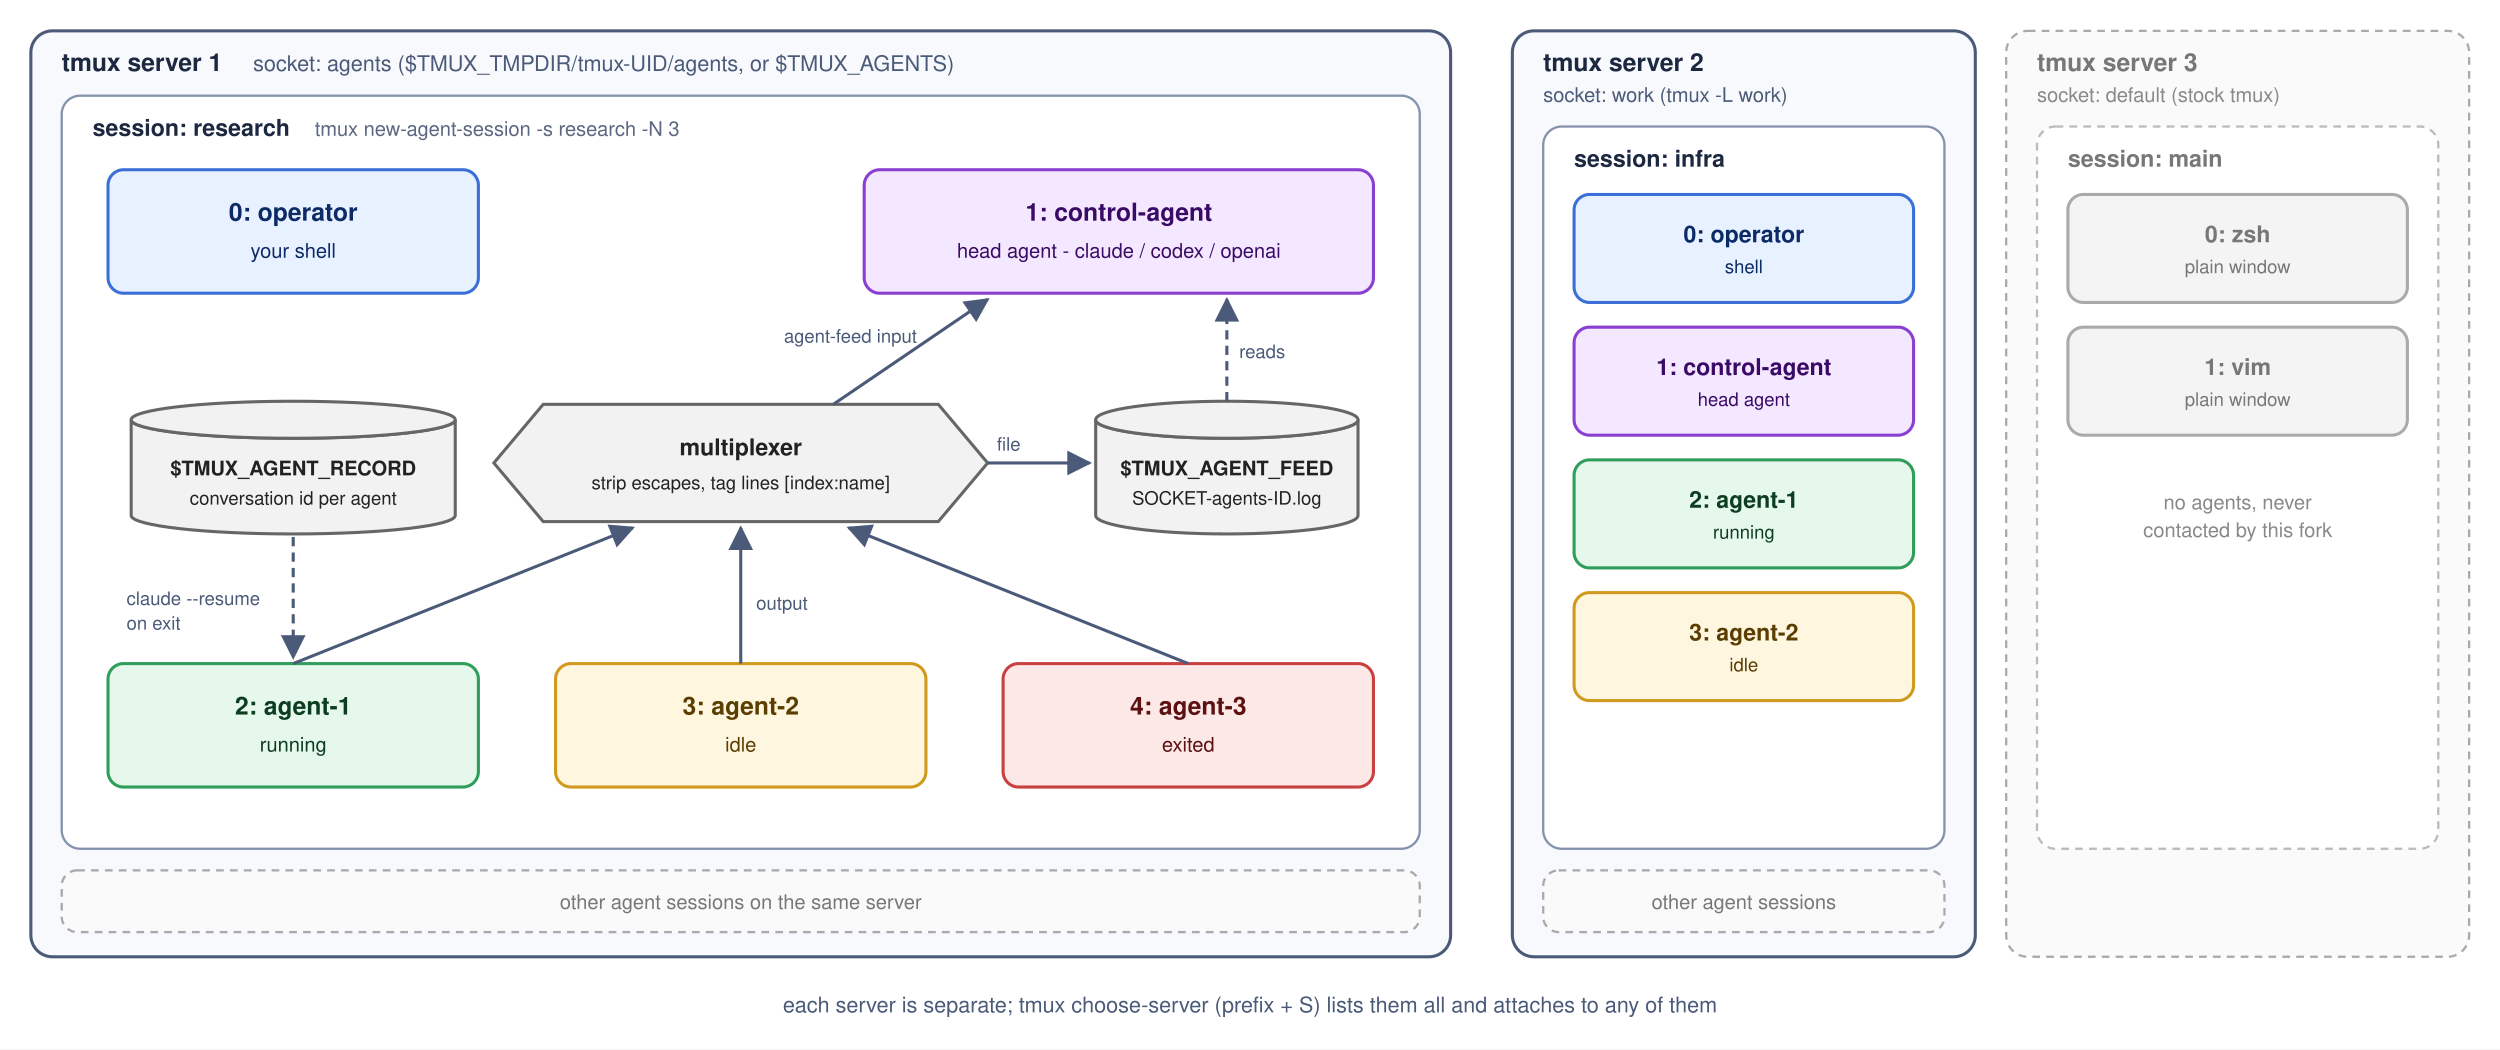
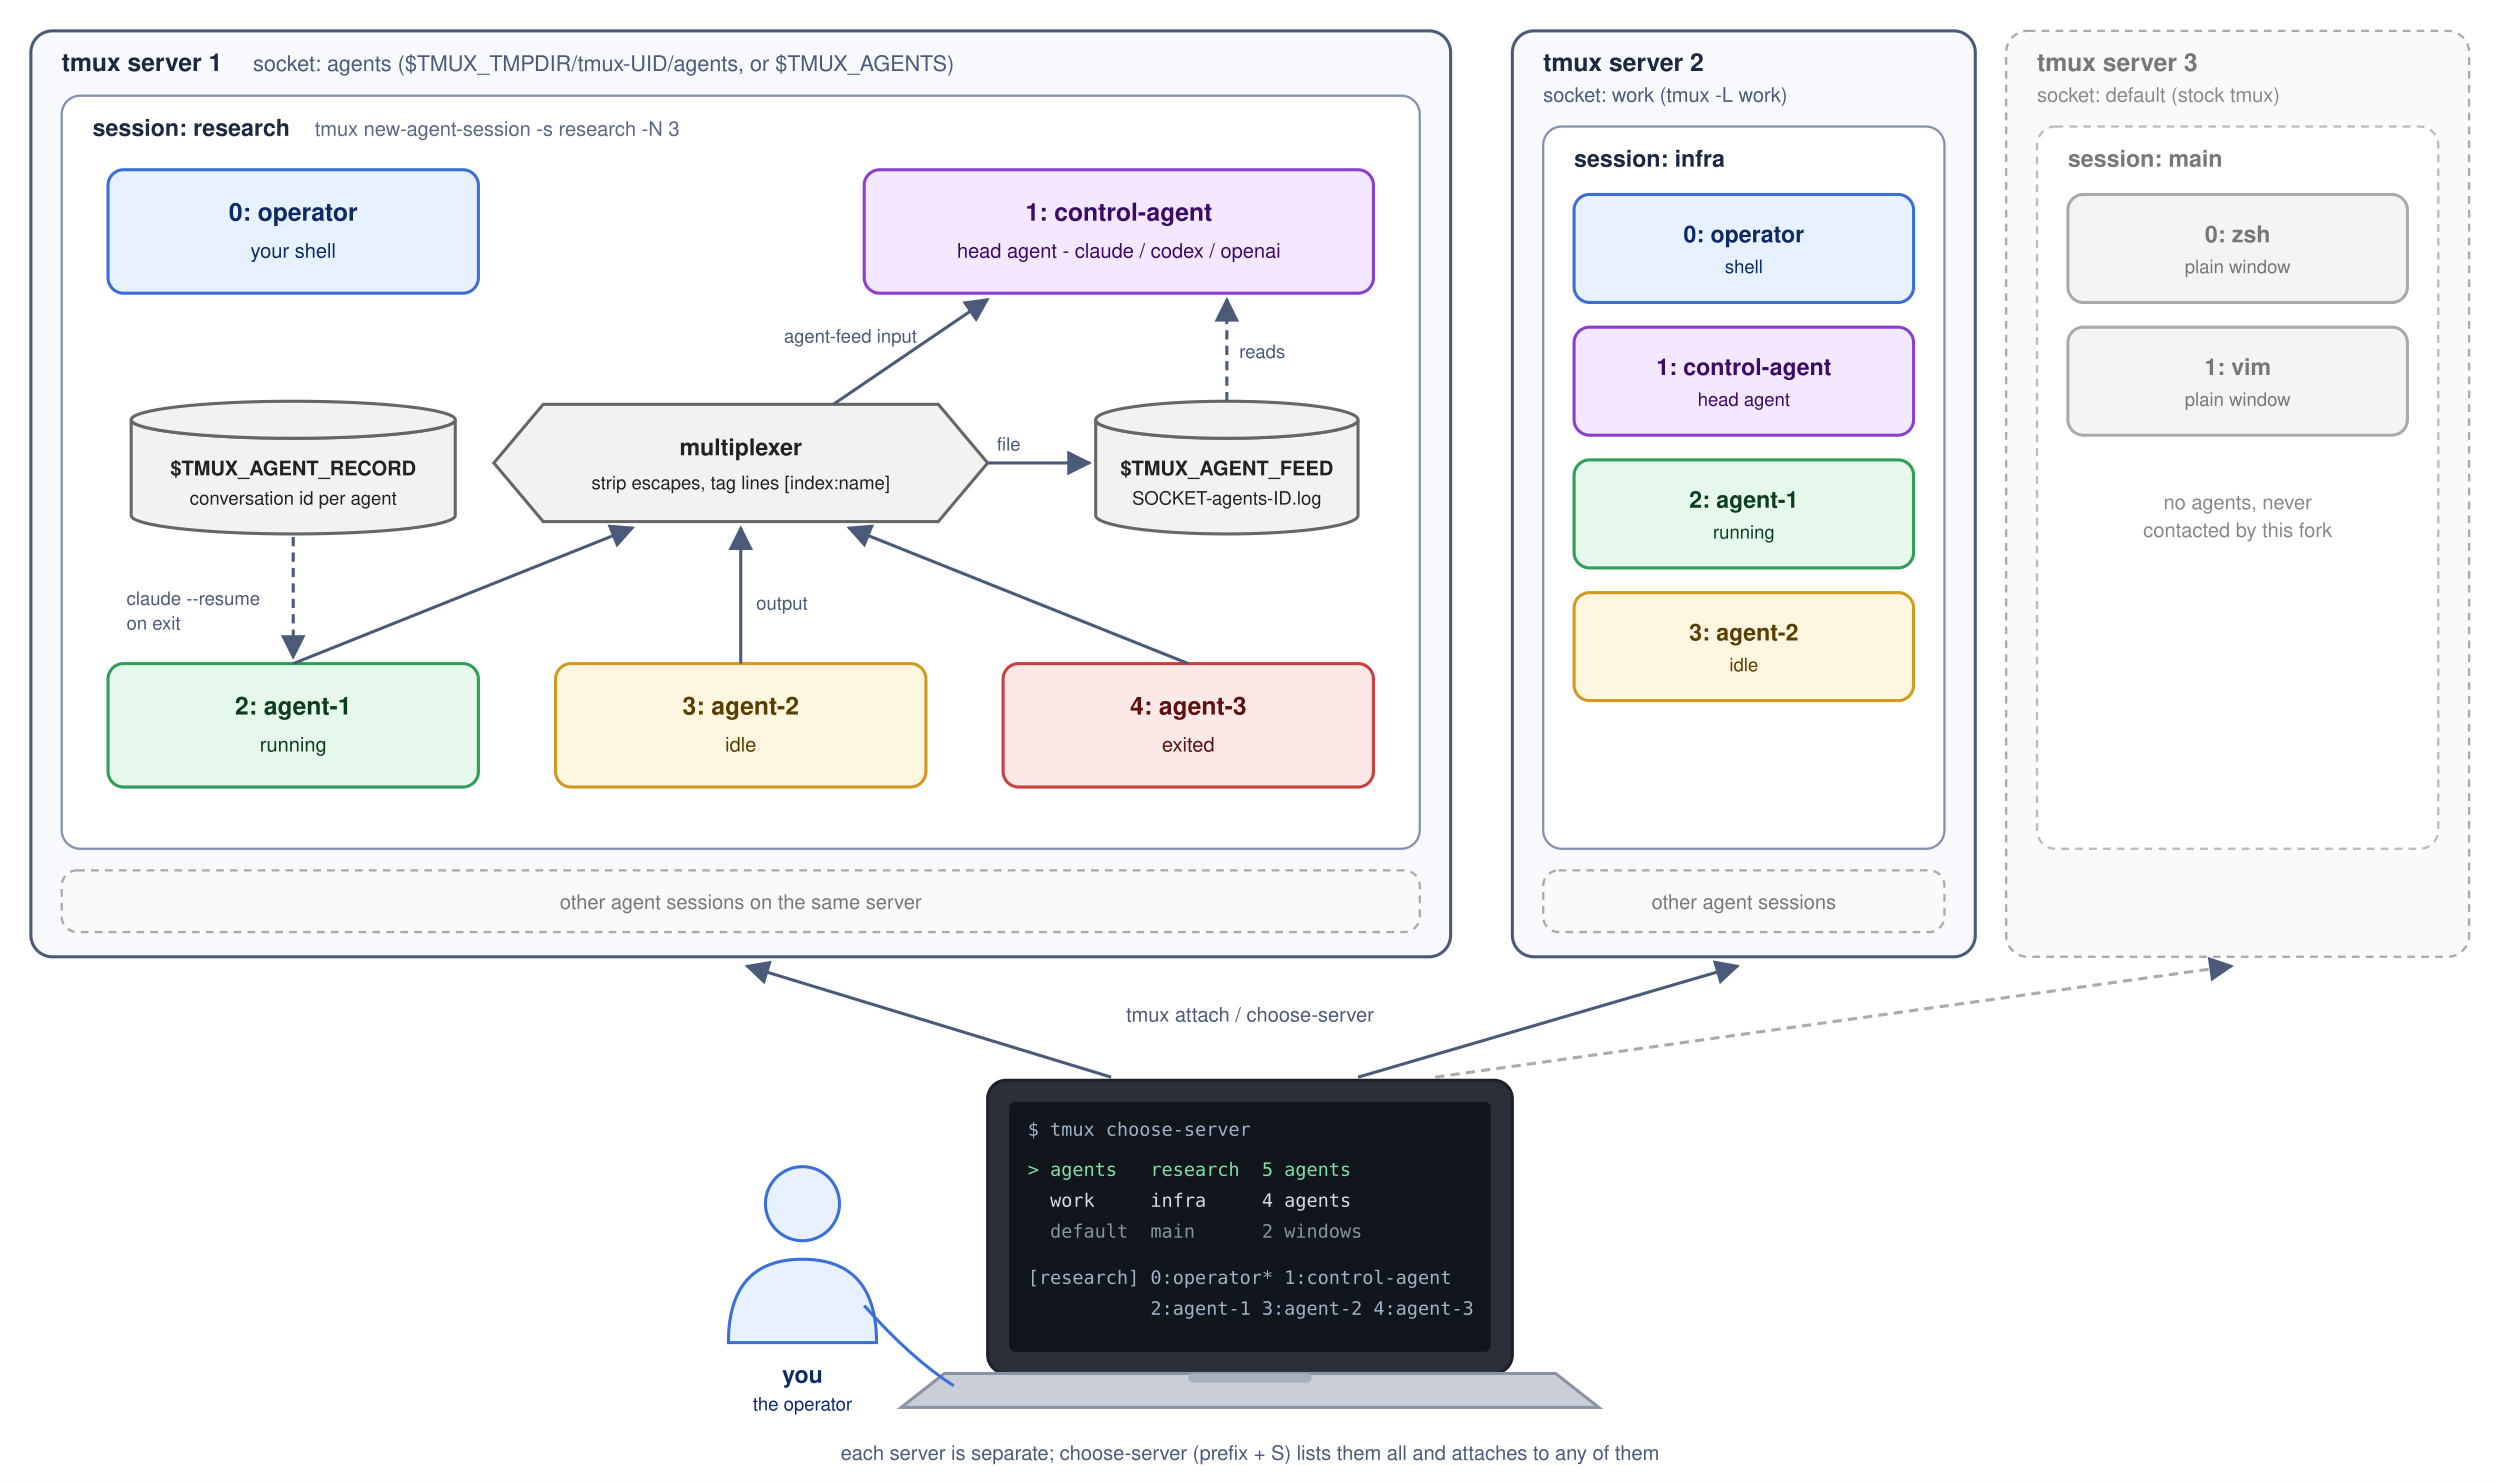
- <svg xmlns="http://www.w3.org/2000/svg" width="1620" height="680" viewBox="0 0 1620 680" font-family="Helvetica, Arial, sans-serif">
+ <svg xmlns="http://www.w3.org/2000/svg" width="1620" height="960" viewBox="0 0 1620 960" font-family="Helvetica, Arial, sans-serif">
  <defs>
    <marker id="arrow" viewBox="0 0 10 10" refX="9" refY="5" markerWidth="8" markerHeight="8" orient="auto-start-reverse">
      <path d="M0,0 L10,5 L0,10 z" fill="#4a5a78" />
    </marker>
  </defs>
-   <rect width="1620" height="680" fill="#ffffff" />
+   <rect width="1620" height="960" fill="#ffffff" />
  <rect x="20" y="20" width="920" height="600" rx="14" fill="#f7f9fc" stroke="#4a5a78" stroke-width="2" />
  <text x="40" y="46" font-size="16" font-weight="bold" fill="#1c2740">tmux server 1</text>
  <text x="164" y="46" font-size="14" fill="#4a5a78">socket: agents ($TMUX_TMPDIR/tmux-UID/agents, or $TMUX_AGENTS)</text>
  <rect x="40" y="62" width="880" height="488" rx="12" fill="#ffffff" stroke="#8592ad" stroke-width="1.5" />
  <text x="60" y="88" font-size="15" font-weight="bold" fill="#1c2740">session: research</text>
  <text x="204" y="88" font-size="13" fill="#5b6780">tmux new-agent-session -s research -N 3</text>
  <rect x="70" y="110" width="240" height="80" rx="10" fill="#e8f1ff" stroke="#3b6fd8" stroke-width="2" />
  <text x="190" y="143" font-size="16" font-weight="bold" fill="#0b2a66" text-anchor="middle">0: operator</text>
  <text x="190" y="167" font-size="13" fill="#0b2a66" text-anchor="middle">your shell</text>
  <rect x="560" y="110" width="330" height="80" rx="10" fill="#f3e8ff" stroke="#8a3fd1" stroke-width="2" />
  <text x="725" y="143" font-size="16" font-weight="bold" fill="#3b0a66" text-anchor="middle">1: control-agent</text>
  <text x="725" y="167" font-size="13" fill="#3b0a66" text-anchor="middle">head agent - claude / codex / openai</text>
  <polygon points="320,300 352,262 608,262 640,300 608,338 352,338" fill="#f2f2f2" stroke="#666666" stroke-width="2" />
  <text x="480" y="295" font-size="15" font-weight="bold" fill="#222222" text-anchor="middle">multiplexer</text>
  <text x="480" y="317" font-size="12" fill="#222222" text-anchor="middle">strip escapes, tag lines [index:name]</text>
  <path d="M710,272 a85,12 0 0,0 170,0 v62 a85,12 0 0,1 -170,0 z" fill="#f2f2f2" stroke="#666666" stroke-width="2" />
  <ellipse cx="795" cy="272" rx="85" ry="12" fill="#f2f2f2" stroke="#666666" stroke-width="2" />
  <text x="795" y="308" font-size="13" font-weight="bold" fill="#222222" text-anchor="middle">$TMUX_AGENT_FEED</text>
  <text x="795" y="327" font-size="12" fill="#222222" text-anchor="middle">SOCKET-agents-ID.log</text>
  <path d="M85,272 a105,12 0 0,0 210,0 v62 a105,12 0 0,1 -210,0 z" fill="#f2f2f2" stroke="#666666" stroke-width="2" />
  <ellipse cx="190" cy="272" rx="105" ry="12" fill="#f2f2f2" stroke="#666666" stroke-width="2" />
  <text x="190" y="308" font-size="13" font-weight="bold" fill="#222222" text-anchor="middle">$TMUX_AGENT_RECORD</text>
  <text x="190" y="327" font-size="12" fill="#222222" text-anchor="middle">conversation id per agent</text>
  <path d="M190,348 L190,426" stroke="#4a5a78" stroke-width="2" stroke-dasharray="6 4" fill="none" marker-end="url(#arrow)" />
  <text x="82" y="392" font-size="12" fill="#4a5a78">claude --resume</text>
  <text x="82" y="408" font-size="12" fill="#4a5a78">on exit</text>
  <rect x="70" y="430" width="240" height="80" rx="10" fill="#e6f7ec" stroke="#2f9e5a" stroke-width="2" />
  <text x="190" y="463" font-size="16" font-weight="bold" fill="#0d3d20" text-anchor="middle">2: agent-1</text>
  <text x="190" y="487" font-size="13" fill="#0d3d20" text-anchor="middle">running</text>
  <rect x="360" y="430" width="240" height="80" rx="10" fill="#fff6e0" stroke="#d19a1f" stroke-width="2" />
  <text x="480" y="463" font-size="16" font-weight="bold" fill="#5a3d00" text-anchor="middle">3: agent-2</text>
  <text x="480" y="487" font-size="13" fill="#5a3d00" text-anchor="middle">idle</text>
  <rect x="650" y="430" width="240" height="80" rx="10" fill="#fde8e8" stroke="#c94040" stroke-width="2" />
  <text x="770" y="463" font-size="16" font-weight="bold" fill="#5c1010" text-anchor="middle">4: agent-3</text>
  <text x="770" y="487" font-size="13" fill="#5c1010" text-anchor="middle">exited</text>
  <g stroke="#4a5a78" stroke-width="2" fill="none" marker-end="url(#arrow)">
    <path d="M190,430 L410,342" />
    <path d="M480,430 L480,342" />
    <path d="M770,430 L550,342" />
    <path d="M540,262 L640,194" />
    <path d="M640,300 L706,300" />
  </g>
  <path d="M795,260 L795,194" stroke="#4a5a78" stroke-width="2" stroke-dasharray="6 4" fill="none" marker-end="url(#arrow)" />
  <g font-size="12" fill="#4a5a78">
    <text x="490" y="395">output</text>
    <text x="508" y="222">agent-feed input</text>
    <text x="646" y="292">file</text>
    <text x="803" y="232">reads</text>
  </g>
  <rect x="40" y="564" width="880" height="40" rx="10" fill="#fafafa" stroke="#aaaaaa" stroke-width="1.5" stroke-dasharray="5 4" />
  <text x="480" y="589" font-size="13" fill="#777777" text-anchor="middle">other agent sessions on the same server</text>
  <rect x="980" y="20" width="300" height="600" rx="14" fill="#f7f9fc" stroke="#4a5a78" stroke-width="2" />
  <text x="1000" y="46" font-size="16" font-weight="bold" fill="#1c2740">tmux server 2</text>
  <text x="1000" y="66" font-size="13" fill="#4a5a78">socket: work (tmux -L work)</text>
  <rect x="1000" y="82" width="260" height="468" rx="12" fill="#ffffff" stroke="#8592ad" stroke-width="1.5" />
  <text x="1020" y="108" font-size="15" font-weight="bold" fill="#1c2740">session: infra</text>
  <rect x="1020" y="126" width="220" height="70" rx="10" fill="#e8f1ff" stroke="#3b6fd8" stroke-width="2" />
  <text x="1130" y="157" font-size="15" font-weight="bold" fill="#0b2a66" text-anchor="middle">0: operator</text>
  <text x="1130" y="177" font-size="12" fill="#0b2a66" text-anchor="middle">shell</text>
  <rect x="1020" y="212" width="220" height="70" rx="10" fill="#f3e8ff" stroke="#8a3fd1" stroke-width="2" />
  <text x="1130" y="243" font-size="15" font-weight="bold" fill="#3b0a66" text-anchor="middle">1: control-agent</text>
  <text x="1130" y="263" font-size="12" fill="#3b0a66" text-anchor="middle">head agent</text>
  <rect x="1020" y="298" width="220" height="70" rx="10" fill="#e6f7ec" stroke="#2f9e5a" stroke-width="2" />
  <text x="1130" y="329" font-size="15" font-weight="bold" fill="#0d3d20" text-anchor="middle">2: agent-1</text>
  <text x="1130" y="349" font-size="12" fill="#0d3d20" text-anchor="middle">running</text>
  <rect x="1020" y="384" width="220" height="70" rx="10" fill="#fff6e0" stroke="#d19a1f" stroke-width="2" />
  <text x="1130" y="415" font-size="15" font-weight="bold" fill="#5a3d00" text-anchor="middle">3: agent-2</text>
  <text x="1130" y="435" font-size="12" fill="#5a3d00" text-anchor="middle">idle</text>
  <rect x="1000" y="564" width="260" height="40" rx="10" fill="#fafafa" stroke="#aaaaaa" stroke-width="1.5" stroke-dasharray="5 4" />
  <text x="1130" y="589" font-size="13" fill="#777777" text-anchor="middle">other agent sessions</text>
  <rect x="1300" y="20" width="300" height="600" rx="14" fill="#fafafa" stroke="#aaaaaa" stroke-width="1.5" stroke-dasharray="5 4" />
  <text x="1320" y="46" font-size="16" font-weight="bold" fill="#777777">tmux server 3</text>
  <text x="1320" y="66" font-size="13" fill="#888888">socket: default (stock tmux)</text>
  <rect x="1320" y="82" width="260" height="468" rx="12" fill="#ffffff" stroke="#bbbbbb" stroke-width="1.5" stroke-dasharray="5 4" />
  <text x="1340" y="108" font-size="15" font-weight="bold" fill="#777777">session: main</text>
  <rect x="1340" y="126" width="220" height="70" rx="10" fill="#f4f4f4" stroke="#aaaaaa" stroke-width="2" />
  <text x="1450" y="157" font-size="15" font-weight="bold" fill="#777777" text-anchor="middle">0: zsh</text>
  <text x="1450" y="177" font-size="12" fill="#777777" text-anchor="middle">plain window</text>
  <rect x="1340" y="212" width="220" height="70" rx="10" fill="#f4f4f4" stroke="#aaaaaa" stroke-width="2" />
  <text x="1450" y="243" font-size="15" font-weight="bold" fill="#777777" text-anchor="middle">1: vim</text>
  <text x="1450" y="263" font-size="12" fill="#777777" text-anchor="middle">plain window</text>
  <text x="1450" y="330" font-size="13" fill="#888888" text-anchor="middle">no agents, never</text>
  <text x="1450" y="348" font-size="13" fill="#888888" text-anchor="middle">contacted by this fork</text>
-   <text x="810" y="656" font-size="14" fill="#4a5a78" text-anchor="middle">each server is separate; tmux choose-server (prefix + S) lists them all and attaches to any of them</text>
+   <g stroke="#4a5a78" stroke-width="2" fill="none" marker-end="url(#arrow)">
+     <path d="M720,698 L484,626" />
+     <path d="M880,698 L1126,626" />
+   </g>
+   <path d="M930,698 L1446,626" stroke="#aaaaaa" stroke-width="2" stroke-dasharray="6 4" fill="none" marker-end="url(#arrow)" />
+   <text x="810" y="662" font-size="13" fill="#4a5a78" text-anchor="middle">tmux attach / choose-server</text>
+   <rect x="640" y="700" width="340" height="190" rx="12" fill="#2b2f3a" stroke="#1c2027" stroke-width="2" />
+   <rect x="654" y="714" width="312" height="162" rx="4" fill="#11151c" />
+   <g font-family="Menlo, Monaco, monospace" font-size="12" xml:space="preserve" style="white-space: pre">
+     <text x="666" y="736" fill="#9fb3c8">$ tmux choose-server</text>
+     <text x="666" y="762" fill="#7ee2a8">&gt; agents   research  5 agents</text>
+     <text x="666" y="782" fill="#d6dde8">  work     infra     4 agents</text>
+     <text x="666" y="802" fill="#8a93a3">  default  main      2 windows</text>
+     <text x="666" y="832" fill="#9fb3c8">[research] 0:operator* 1:control-agent</text>
+     <text x="666" y="852" fill="#9fb3c8">           2:agent-1 3:agent-2 4:agent-3</text>
+   </g>
+   <polygon points="612,890 1008,890 1036,912 584,912" fill="#c9ced8" stroke="#8a93a3" stroke-width="2" />
+   <rect x="770" y="890" width="80" height="6" rx="3" fill="#a9b0bd" />
+   <circle cx="520" cy="780" r="24" fill="#e8f1ff" stroke="#3b6fd8" stroke-width="2" />
+   <path d="M472,870 Q472,816 520,816 Q568,816 568,870 Z" fill="#e8f1ff" stroke="#3b6fd8" stroke-width="2" />
+   <path d="M560,846 Q590,880 618,898" stroke="#3b6fd8" stroke-width="2" fill="none" />
+   <text x="520" y="896" font-size="15" font-weight="bold" fill="#0b2a66" text-anchor="middle">you</text>
+   <text x="520" y="914" font-size="12" fill="#0b2a66" text-anchor="middle">the operator</text>
+   <text x="810" y="946" font-size="13" fill="#4a5a78" text-anchor="middle">each server is separate; choose-server (prefix + S) lists them all and attaches to any of them</text>
</svg>
